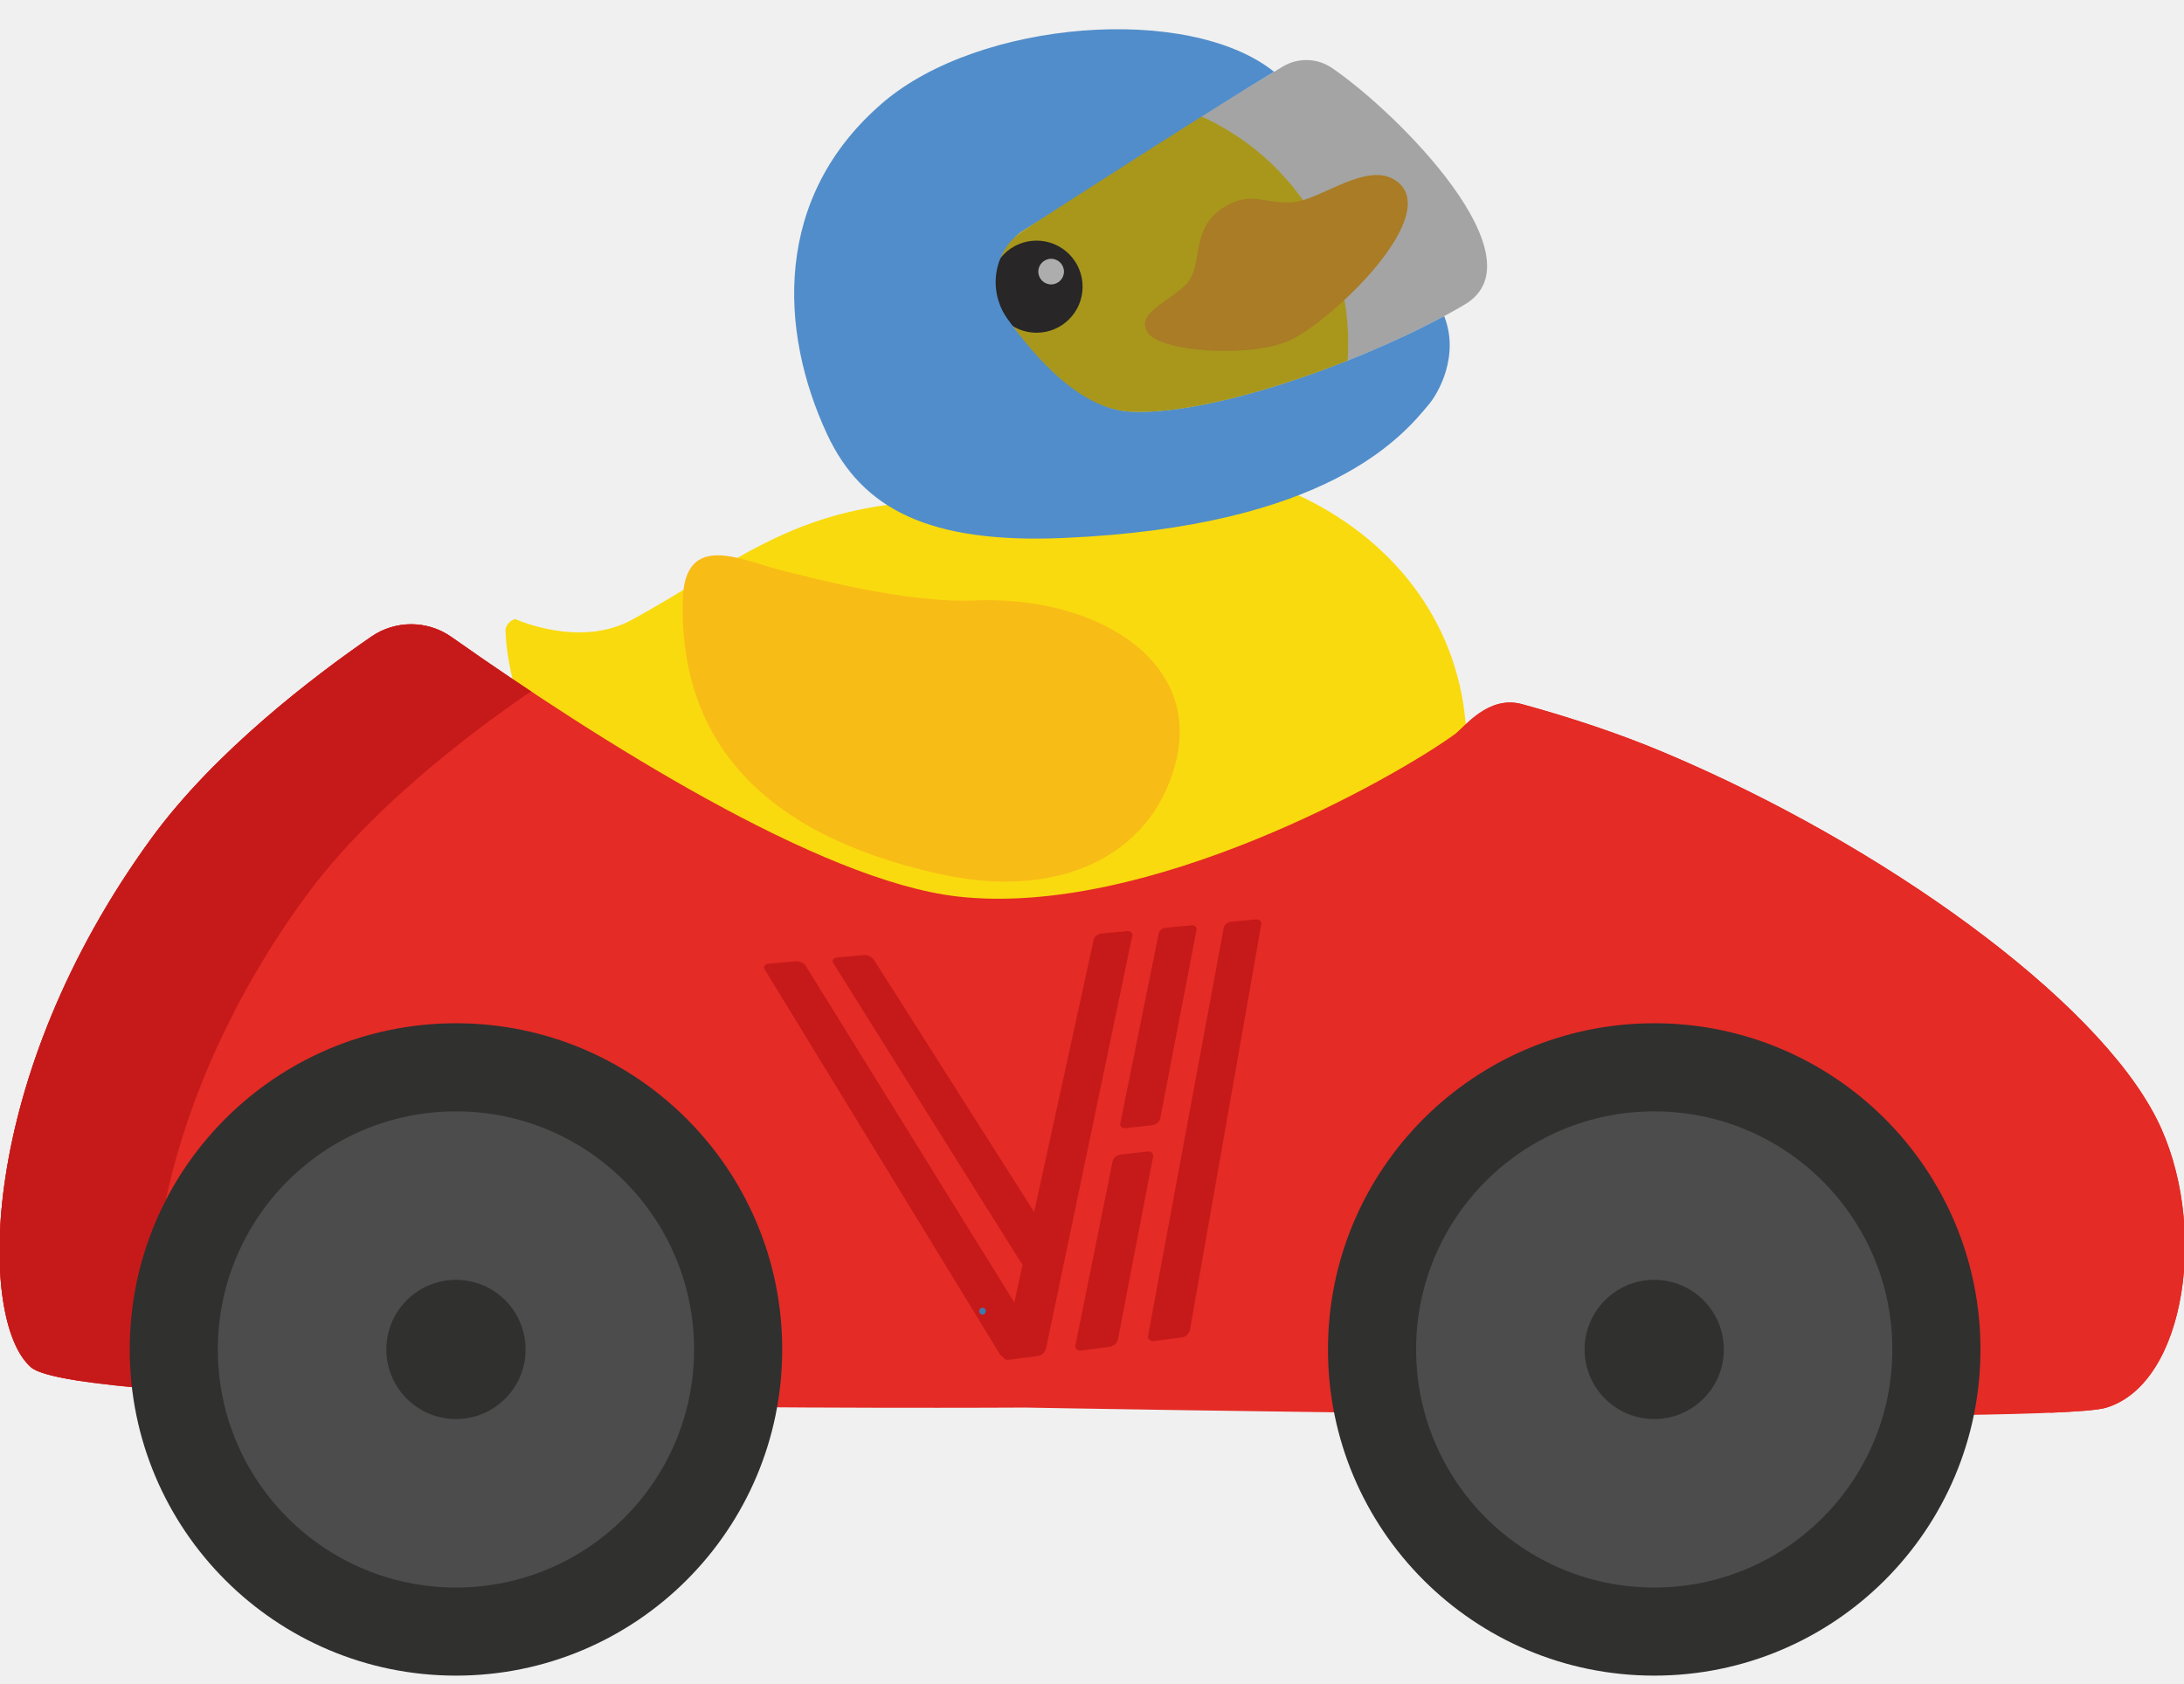
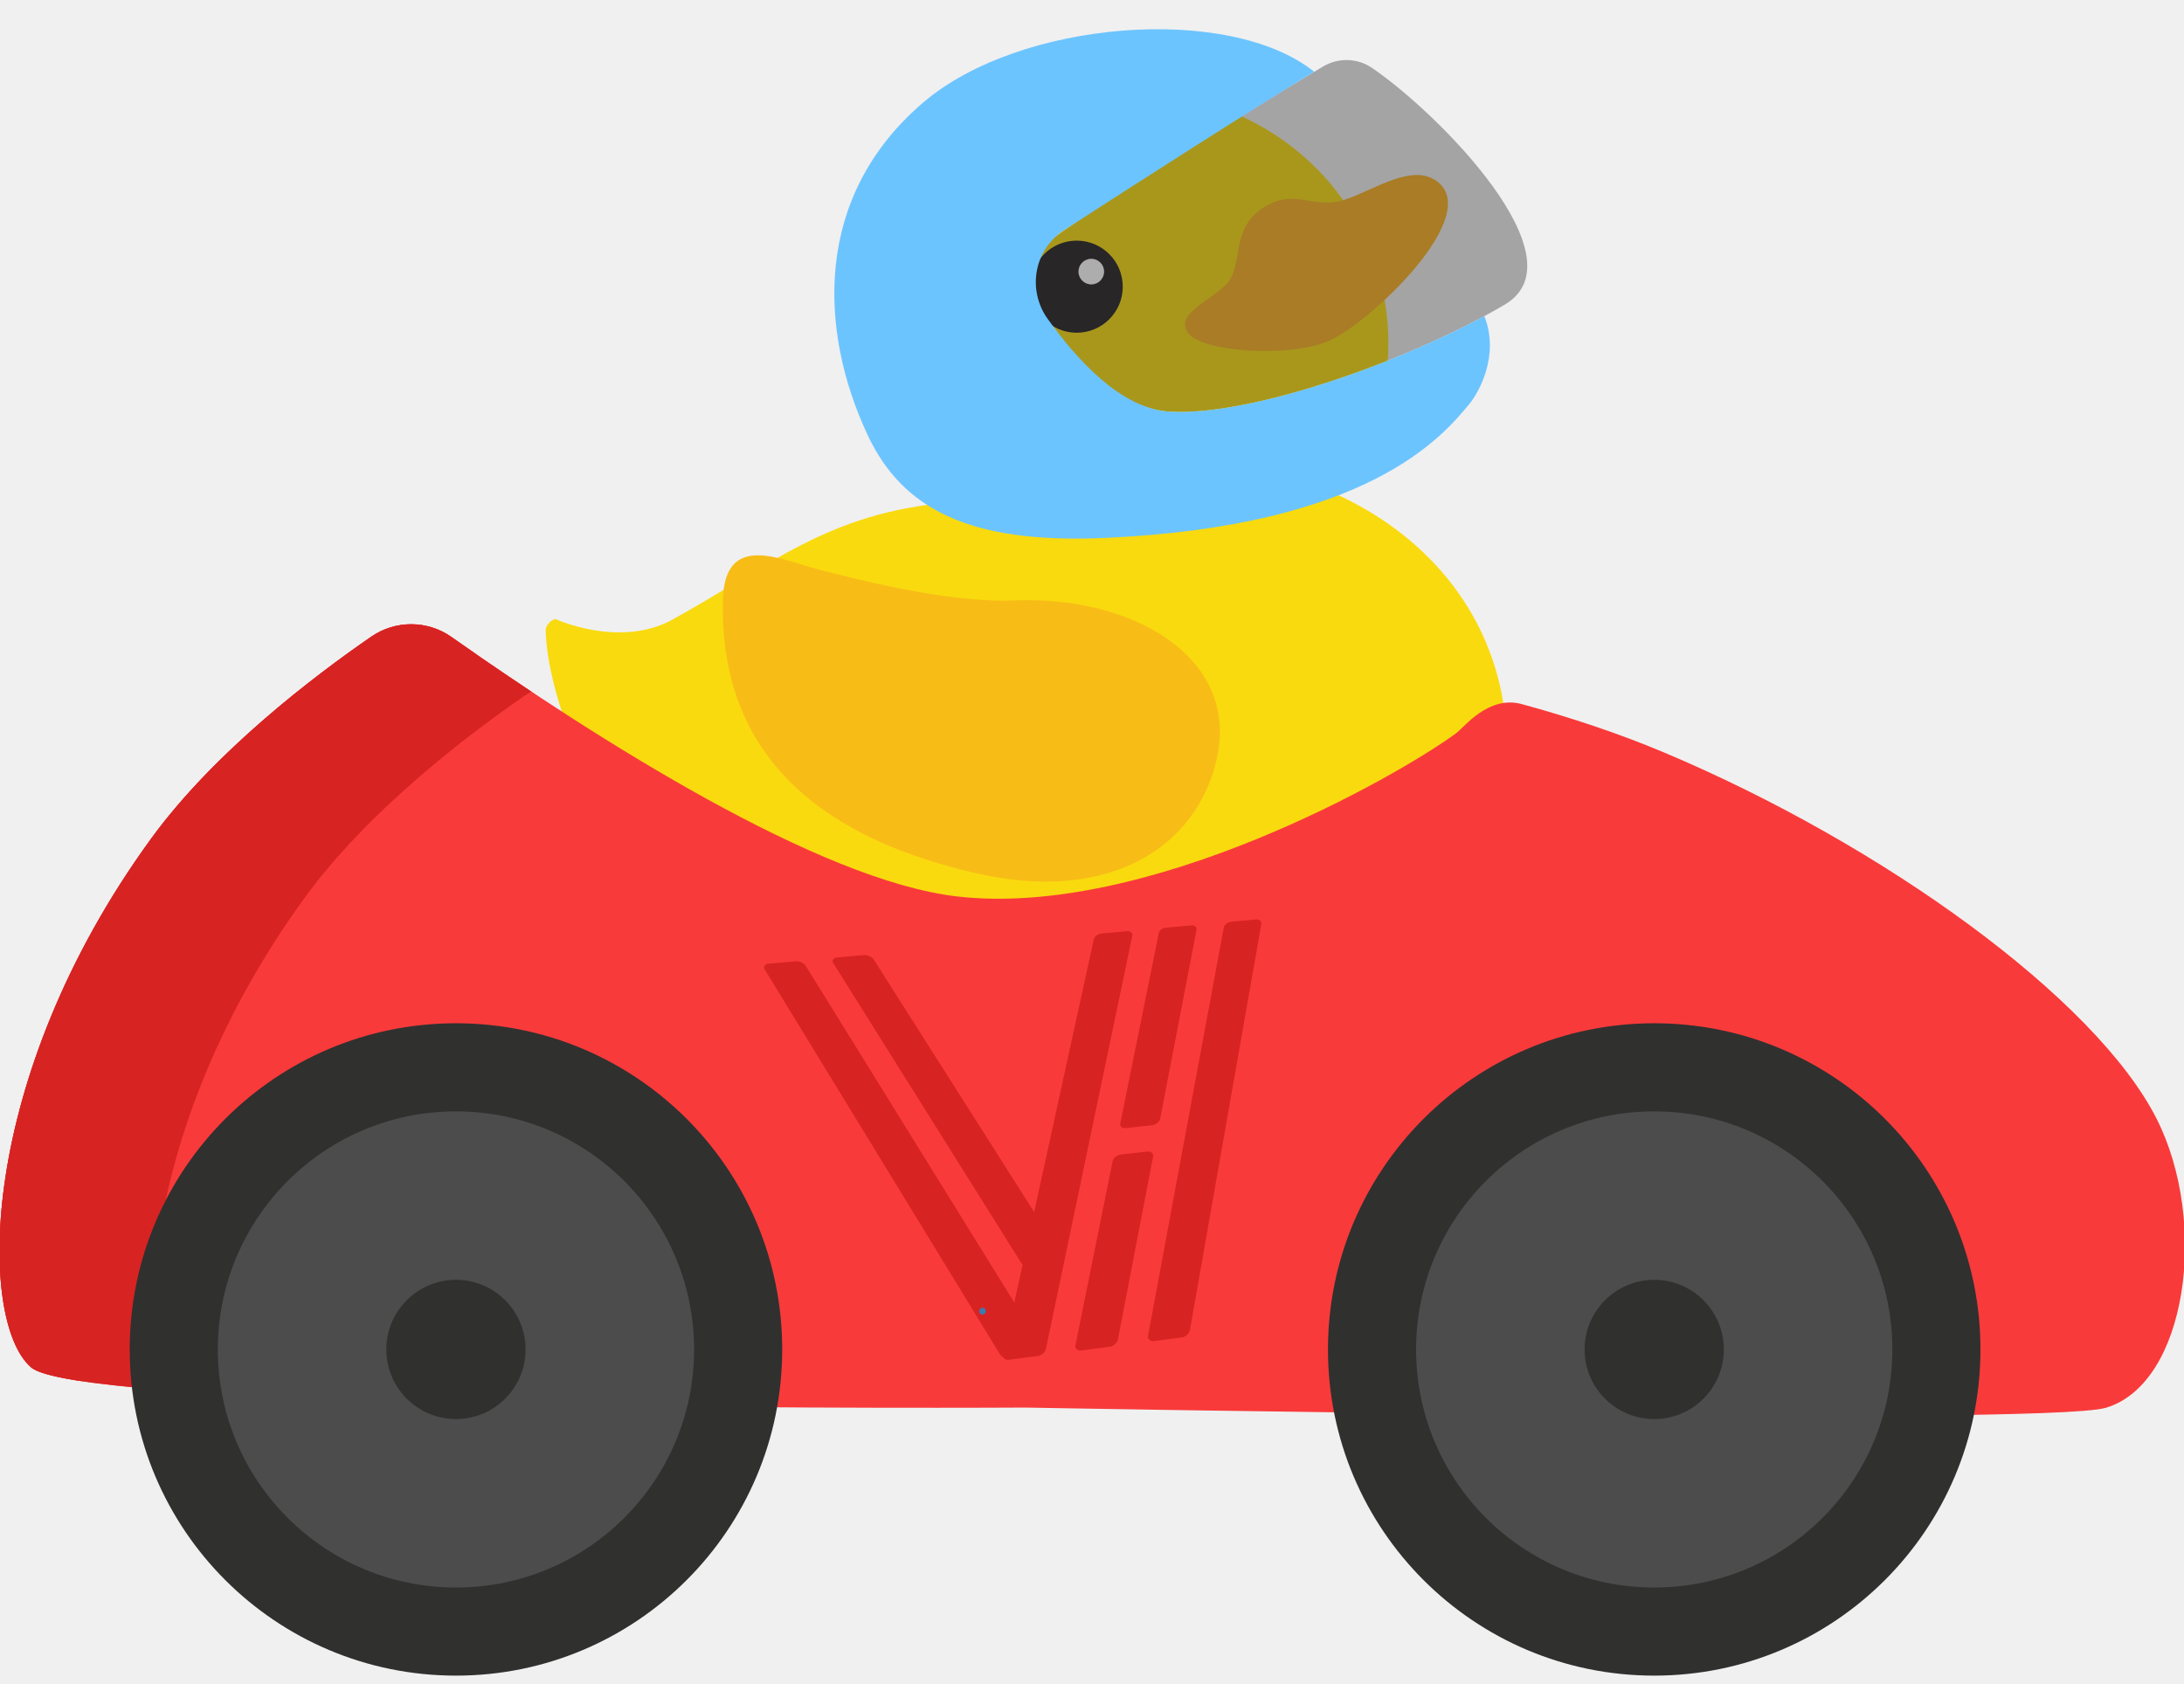
<svg xmlns="http://www.w3.org/2000/svg" id="Layer_3" data-name="Layer 3" viewBox="0 0 979 755">
  <defs>
    <style>
      .cls-1 {
        fill: #333;
        opacity: .4;
      }

-       .cls-1, .cls-2, .cls-3, .cls-4, .cls-5, .cls-6, .cls-7, .cls-8, .cls-9, .cls-10, .cls-11, .cls-12 {
+       .cls-1, .cls-2, .cls-3, .cls-4, .cls-5, .cls-6, .cls-7, .cls-8, .cls-9, .cls-10, .cls-11, .cls-12, .cls-13 {
        stroke-width: 0px;
      }

      .cls-2 {
        fill: #f9da0e;
      }

      .cls-3 {
        fill: #f8ad1c;
      }

      .cls-4 {
        fill: #f8bc17;
      }

      .cls-5 {
-         fill: #518dca;
+         fill: #f93a3a;
      }

      .cls-6 {
        fill: #4d4c4d;
      }

      .cls-7 {
+         fill: #6cc4ff;
+       }
+ 
+       .cls-8 {
        fill: #397cb2;
      }

-       .cls-8 {
+       .cls-9 {
        fill: #211e1f;
-       }
- 
-       .cls-9 {
-         fill: #c61a1a;
      }

      .cls-10 {
        fill: #e42b25;
      }

      .cls-11 {
+         fill: #d82323;
+       }
+ 
+       .cls-12 {
        fill: #30302f;
      }

-       .cls-12 {
+       .cls-13 {
        fill: #fff;
      }
    </style>
  </defs>
  <g>
-     <g>
-       <path class="cls-2" d="m283.43,277.79c44.17-24.29,69.34-47.8,124.17-52.53-12.87-15.31-21.8-34.25-24.9-55.49-9.06-61.92,34.69-119.39,97.26-126.77,57-6.72,110.64,32,122.1,88.24,6.79,33.32-1.95,65.78-20.92,90.4,42.31,19.35,71.67,55.85,75.78,102.01,6.44,72.46-38.81,129.67-150.34,143.08-111.52,13.41-165.62-9.78-208.24-45.43-40.76-34.09-71.22-103.64-71.74-139.19,1.08-4.06,4.44-4.55,4.44-4.55,0,0,28.71,13.25,52.4.23Z" />
-       <circle class="cls-8" cx="464.64" cy="128.53" r="20.65" />
-       <circle class="cls-12" cx="471.18" cy="121.77" r="5.75" />
-       <path class="cls-4" d="m436.55,269.2c53.43-2.26,100.98,25.67,90.93,70.76-9.03,40.52-48.82,64.84-107.03,51.74-82.88-18.65-115.88-63.13-114.4-122.64.77-31.02,26.04-18.02,43.61-13.54,15.04,3.83,57.06,14.94,86.89,13.68Z" />
-       <path class="cls-3" d="m548.48,92.99c-15.32,9.58-8.91,26.23-16.64,34.28-7.73,8.05-23.38,13.46-17.28,21.99,6.11,8.54,44.48,11.16,62.51,3.85,18.03-7.3,71.9-57.88,47.94-72.57-12.85-7.88-33.16,9.15-45.5,10.14s-18.69-5.41-31.04,2.31Z" />
-     </g>
-     <path class="cls-1" d="m597.03,30.45c-6.56-4.48-15.13-4.7-21.96-.64-32.7,19.42-132.65,81.07-133.75,88.2-1.31,8.45,27.42,64.05,64.61,66.5,37.19,2.45,109.78-23.76,150.7-48.01,34.58-20.5-29.4-85.44-59.59-106.05Z" />
-     <path class="cls-5" d="m505.93,184.51c-21.45-1.41-41.36-23.35-54.37-41.66-9.24-13.01-5.97-31.03,7.44-39.68,31.42-20.28,86.98-55.96,112.11-71-38.3-30.62-132-23.15-175.19,13.71-49.67,42.39-46.67,102.7-25.13,148.88,15.63,33.51,45.71,49.07,106.13,46.43,118.52-5.19,151.85-45.67,163.77-60.12,4.17-5.05,13.65-21.75,6.67-39.36-41.88,22.64-106.91,45.08-141.45,42.8Z" />
+     <path class="cls-2" d="m301.43,277.79c44.17-24.29,69.34-47.8,124.17-52.53-12.87-15.31-21.8-34.25-24.9-55.49-9.06-61.92,34.69-119.39,97.26-126.77,57-6.72,110.64,32,122.1,88.24,6.79,33.32-1.95,65.78-20.92,90.4,42.31,19.35,71.67,55.85,75.78,102.01,6.44,72.46-38.81,129.67-150.34,143.08-111.52,13.41-165.62-9.78-208.24-45.43-40.76-34.09-71.22-103.64-71.74-139.19,1.08-4.06,4.44-4.55,4.44-4.55,0,0,28.71,13.25,52.4.23Z" />
+     <circle class="cls-9" cx="482.64" cy="128.53" r="20.65" />
+     <circle class="cls-13" cx="489.18" cy="121.77" r="5.75" />
+     <path class="cls-4" d="m454.55,269.2c53.43-2.26,100.98,25.67,90.93,70.76-9.03,40.52-48.82,64.84-107.03,51.74-82.88-18.65-115.88-63.13-114.4-122.64.77-31.02,26.04-18.02,43.61-13.54,15.04,3.83,57.06,14.94,86.89,13.68Z" />
+     <path class="cls-3" d="m566.48,92.99c-15.32,9.58-8.91,26.23-16.64,34.28-7.73,8.05-23.38,13.46-17.28,21.99,6.11,8.54,44.48,11.16,62.51,3.85,18.03-7.3,71.9-57.88,47.94-72.57-12.85-7.88-33.16,9.15-45.5,10.14s-18.69-5.41-31.04,2.31Z" />
  </g>
-   <path class="cls-10" d="m166.42,285.44c10.83-7.46,25.16-7.42,35.92.13,65.6,46.04,164.74,109.18,226.65,116.34,85.16,9.84,196.67-53.31,223.71-73.15,3.68-2.7,14.49-17.18,29.51-13.07,21.61,5.92,43.38,13.09,64,21.79,97.68,41.18,193.3,110.16,220.58,164.24,23.42,46.42,13.48,118.69-22.83,129.45-28.13,8.33-484.29-.1-484.29-.1,0,0-421.85,2.58-445.73-18.03-23.88-20.6-24.46-129.37,53.73-236.93,28.53-39.25,73.59-73.33,98.76-90.67Z" />
+   <path class="cls-1" d="m615.03,30.45c-6.56-4.48-15.13-4.7-21.96-.64-32.7,19.42-132.65,81.07-133.75,88.2-1.31,8.45,27.42,64.05,64.61,66.5,37.19,2.45,109.78-23.76,150.7-48.01,34.58-20.5-29.4-85.44-59.59-106.05Z" />
+   <path class="cls-7" d="m523.93,184.51c-21.45-1.41-41.36-23.35-54.37-41.66-9.24-13.01-5.97-31.03,7.44-39.68,31.42-20.28,86.98-55.96,112.11-71-38.3-30.62-132-23.15-175.19,13.71-49.67,42.39-46.67,102.7-25.13,148.88,15.63,33.51,45.71,49.07,106.13,46.43,118.52-5.19,151.85-45.67,163.77-60.12,4.17-5.05,13.65-21.75,6.67-39.36-41.88,22.64-106.91,45.08-141.45,42.8Z" />
+   <path class="cls-5" d="m166.42,285.44c10.83-7.46,25.16-7.42,35.92.13,65.6,46.04,164.74,109.18,226.65,116.34,85.16,9.84,196.67-53.31,223.71-73.15,3.68-2.7,14.49-17.18,29.51-13.07,21.61,5.92,43.38,13.09,64,21.79,97.68,41.18,193.3,110.16,220.58,164.24,23.42,46.42,13.48,118.69-22.83,129.45-28.13,8.33-484.29-.1-484.29-.1,0,0-421.85,2.58-445.73-18.03-23.88-20.6-24.46-129.37,53.73-236.93,28.53-39.25,73.59-73.33,98.76-90.67Z" />
  <g>
-     <path class="cls-9" d="m505.13,417.49l-11.38,1.03c-1.72.23-3.07,1.27-3.46,2.68l-26.72,122.2-71.9-113.19c-.94-1.32-2.69-2.1-4.51-2.01l-11.96,1.09c-1.11,0-2,.73-1.99,1.65,0,.33.12.65.35.92l84.06,134.11c.22.33.49.64.81.9l-3.75,17.13-93.52-151c-.92-1.33-2.68-2.12-4.53-2.02l-12.11,1.1c-1.13,0-2.04.75-2.04,1.68,0,.32.12.64.33.91l105.36,172.41c.4.61.96,1.13,1.62,1.5.46.84,1.5,1.28,2.48,1.06l12.75-1.66c.5-.07.97-.22,1.41-.45.41-.13.77-.37,1.03-.68.72-.59,1.23-1.38,1.44-2.25l38.65-184.97c.3-.83-.29-1.76-1.31-2.08-.36-.11-.74-.13-1.1-.07Z" />
-     <path class="cls-9" d="m562.97,412.24l-11.1,1.01c-1.68.22-2.96,1.25-3.3,2.64l-33.92,182.85c-.32,1.02.33,2.12,1.46,2.46.39.12.81.13,1.2.04l12.41-1.61c1.86-.33,3.29-1.62,3.68-3.31l31.99-181.95c.26-.82-.34-1.74-1.35-2.05-.35-.11-.72-.13-1.07-.07Z" />
-     <path class="cls-9" d="m514.32,516.28l-11.96,1.34c-1.81.28-3.22,1.46-3.62,3.03l-16.63,82.3c-.34,1.02.29,2.13,1.42,2.48.39.12.81.14,1.21.05l12.63-1.64c1.85-.33,3.3-1.6,3.74-3.27l15.77-81.97c.29-.93-.34-1.94-1.42-2.26-.37-.11-.77-.13-1.14-.04Z" />
-     <path class="cls-9" d="m504.65,505.77l11.87-1.3c1.78-.27,3.16-1.42,3.55-2.96l16.28-84.56c.22-1.11-.53-1.96-1.74-2.11-.09,0-.17.01-.26.02l-11.94,1.08c-.31.03-.61.1-.89.21-.73.31-1.33.78-1.75,1.37-.15.23-.26.49-.32.75l-17.35,85.81c.07,1.1,1.09,1.84,2.54,1.69Z" />
+     <path class="cls-11" d="m505.13,417.49l-11.38,1.03c-1.72.23-3.07,1.27-3.46,2.68l-26.72,122.2-71.9-113.19c-.94-1.32-2.69-2.1-4.51-2.01l-11.96,1.09c-1.11,0-2,.73-1.99,1.65,0,.33.12.65.35.92l84.06,134.11c.22.33.49.64.81.9l-3.75,17.13-93.52-151c-.92-1.33-2.68-2.12-4.53-2.02l-12.11,1.1c-1.13,0-2.04.75-2.04,1.68,0,.32.12.64.33.91l105.36,172.41c.4.61.96,1.13,1.62,1.5.46.84,1.5,1.28,2.48,1.06l12.75-1.66c.5-.07.97-.22,1.41-.45.41-.13.77-.37,1.03-.68.72-.59,1.23-1.38,1.44-2.25l38.65-184.97c.3-.83-.29-1.76-1.31-2.08-.36-.11-.74-.13-1.1-.07Z" />
+     <path class="cls-11" d="m562.97,412.24l-11.1,1.01c-1.68.22-2.96,1.25-3.3,2.64l-33.92,182.85c-.32,1.02.33,2.12,1.46,2.46.39.12.81.13,1.2.04l12.41-1.61c1.86-.33,3.29-1.62,3.68-3.31l31.99-181.95c.26-.82-.34-1.74-1.35-2.05-.35-.11-.72-.13-1.07-.07Z" />
+     <path class="cls-11" d="m514.32,516.28l-11.96,1.34c-1.81.28-3.22,1.46-3.62,3.03l-16.63,82.3c-.34,1.02.29,2.13,1.42,2.48.39.12.81.14,1.21.05l12.63-1.64c1.85-.33,3.3-1.6,3.74-3.27l15.77-81.97c.29-.93-.34-1.94-1.42-2.26-.37-.11-.77-.13-1.14-.04Z" />
+     <path class="cls-11" d="m504.65,505.77l11.87-1.3c1.78-.27,3.16-1.42,3.55-2.96l16.28-84.56c.22-1.11-.53-1.96-1.74-2.11-.09,0-.17.01-.26.02l-11.94,1.08c-.31.03-.61.1-.89.21-.73.31-1.33.78-1.75,1.37-.15.23-.26.49-.32.75l-17.35,85.81c.07,1.1,1.09,1.84,2.54,1.69Z" />
  </g>
-   <path class="cls-10" d="m966.79,501.72c-27.28-54.08-122.9-123.05-220.58-164.24-20.62-8.69-42.39-15.87-64-21.79-15.02-4.11-25.83,10.37-29.51,13.07,0,0-.01,0-.02.01,18.44,5.37,36.86,11.67,54.45,19.08,97.68,41.18,193.3,110.16,220.58,164.24,20.07,39.79,15.64,98.56-8.9,121.32,13.1-.55,21.93-1.29,25.15-2.24,36.32-10.76,46.25-83.03,22.83-129.45Z" />
  <path class="cls-10" d="m96.59,389.48c28.53-39.25,73.59-73.33,98.76-90.67,5.43-3.74,11.73-5.59,18.02-5.56-3.76-2.6-7.44-5.16-11.02-7.67-10.77-7.56-25.09-7.6-35.92-.13-25.17,17.34-70.22,51.42-98.76,90.67C-10.53,483.67-9.94,592.44,13.94,613.04c2.7,2.33,10.51,4.36,22.2,6.14-.03-.77-.04-1.53-.06-2.29-16.31-34.32-9.32-131.34,60.51-227.4Z" />
  <g>
-     <circle class="cls-11" cx="741.52" cy="605.01" r="146.24" />
+     <circle class="cls-12" cx="741.52" cy="605.01" r="146.24" />
    <circle class="cls-6" cx="741.52" cy="605.01" r="106.74" />
-     <circle class="cls-11" cx="741.52" cy="605.01" r="31.21" />
+     <circle class="cls-12" cx="741.52" cy="605.01" r="31.21" />
  </g>
-   <path class="cls-9" d="m136.59,402.48c28.53-39.25,73.59-73.33,98.76-90.67.93-.64,1.89-1.2,2.86-1.73-12.69-8.42-24.76-16.71-35.87-24.51-10.77-7.56-25.09-7.6-35.92-.13-25.17,17.34-70.22,51.42-98.76,90.67C-10.53,483.67-9.94,592.44,13.94,613.04c4.98,4.3,27.3,7.59,59.49,10.1-12.62-39.06-2.54-130.28,63.16-220.66Z" />
+   <path class="cls-11" d="m136.59,402.48c28.53-39.25,73.59-73.33,98.76-90.67.93-.64,1.89-1.2,2.86-1.73-12.69-8.42-24.76-16.71-35.87-24.51-10.77-7.56-25.09-7.6-35.92-.13-25.17,17.34-70.22,51.42-98.76,90.67C-10.53,483.67-9.94,592.44,13.94,613.04c4.98,4.3,27.3,7.59,59.49,10.1-12.62-39.06-2.54-130.28,63.16-220.66Z" />
  <g>
-     <circle class="cls-11" cx="204.39" cy="605.01" r="146.24" />
+     <circle class="cls-12" cx="204.39" cy="605.01" r="146.24" />
    <circle class="cls-6" cx="204.39" cy="605.01" r="106.74" />
-     <circle class="cls-11" cx="204.39" cy="605.01" r="31.21" />
+     <circle class="cls-12" cx="204.39" cy="605.01" r="31.21" />
  </g>
-   <path class="cls-7" d="m440.43,589.35c1.93,0,1.93-3,0-3s-1.93,3,0,3h0Z" />
+   <path class="cls-8" d="m440.43,589.35c1.93,0,1.93-3,0-3s-1.93,3,0,3h0Z" />
</svg>
